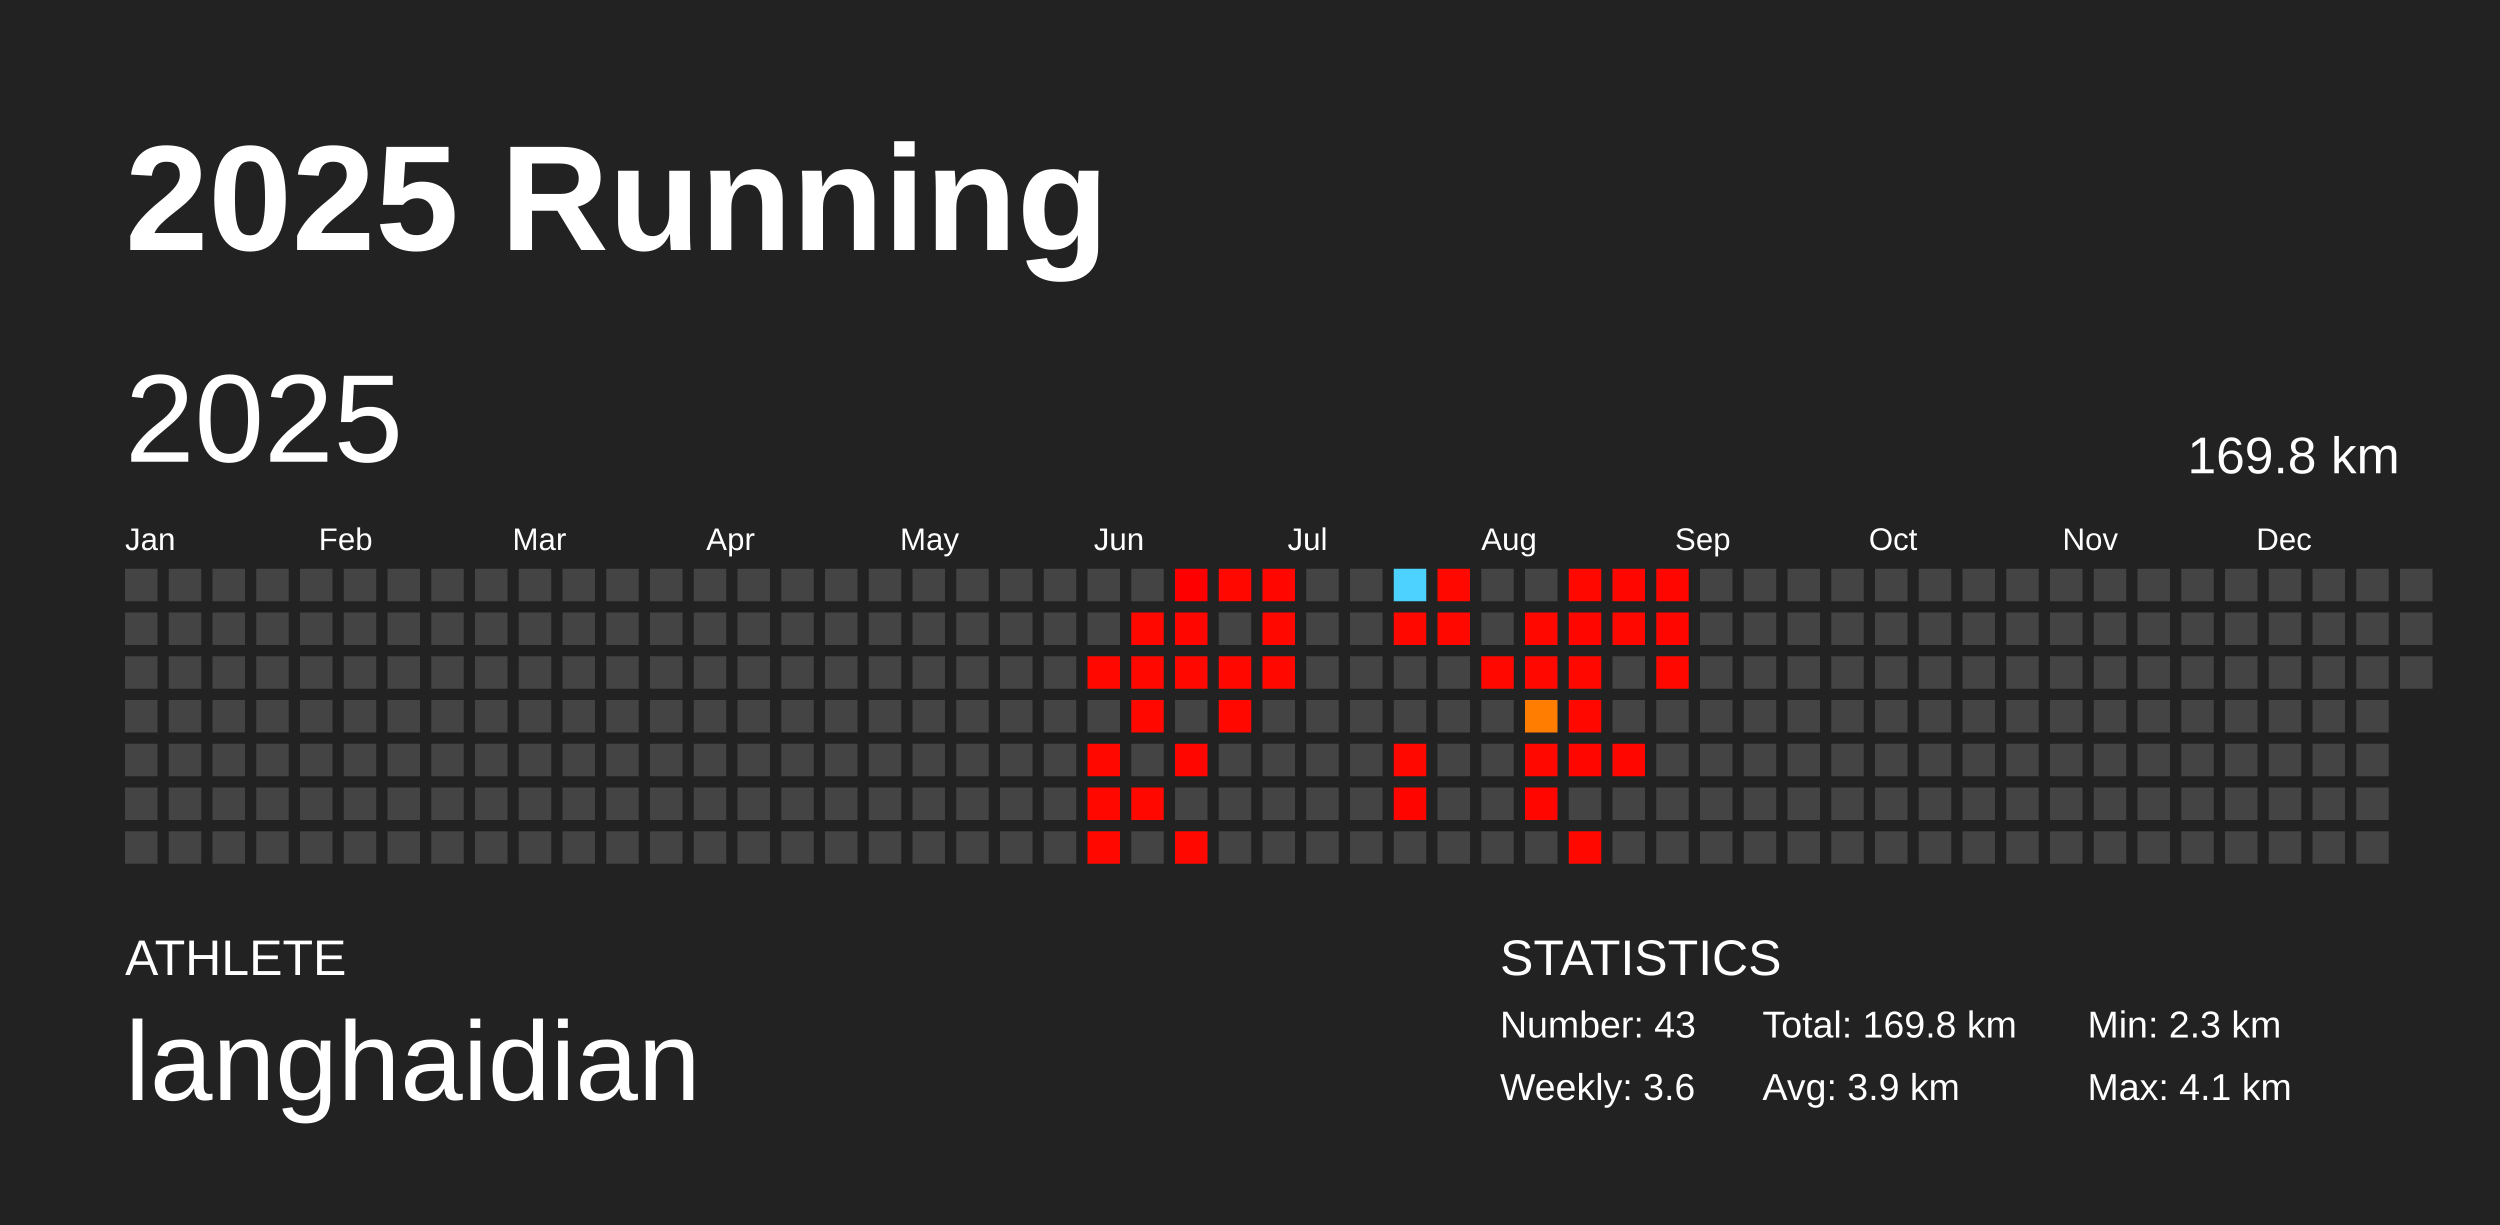
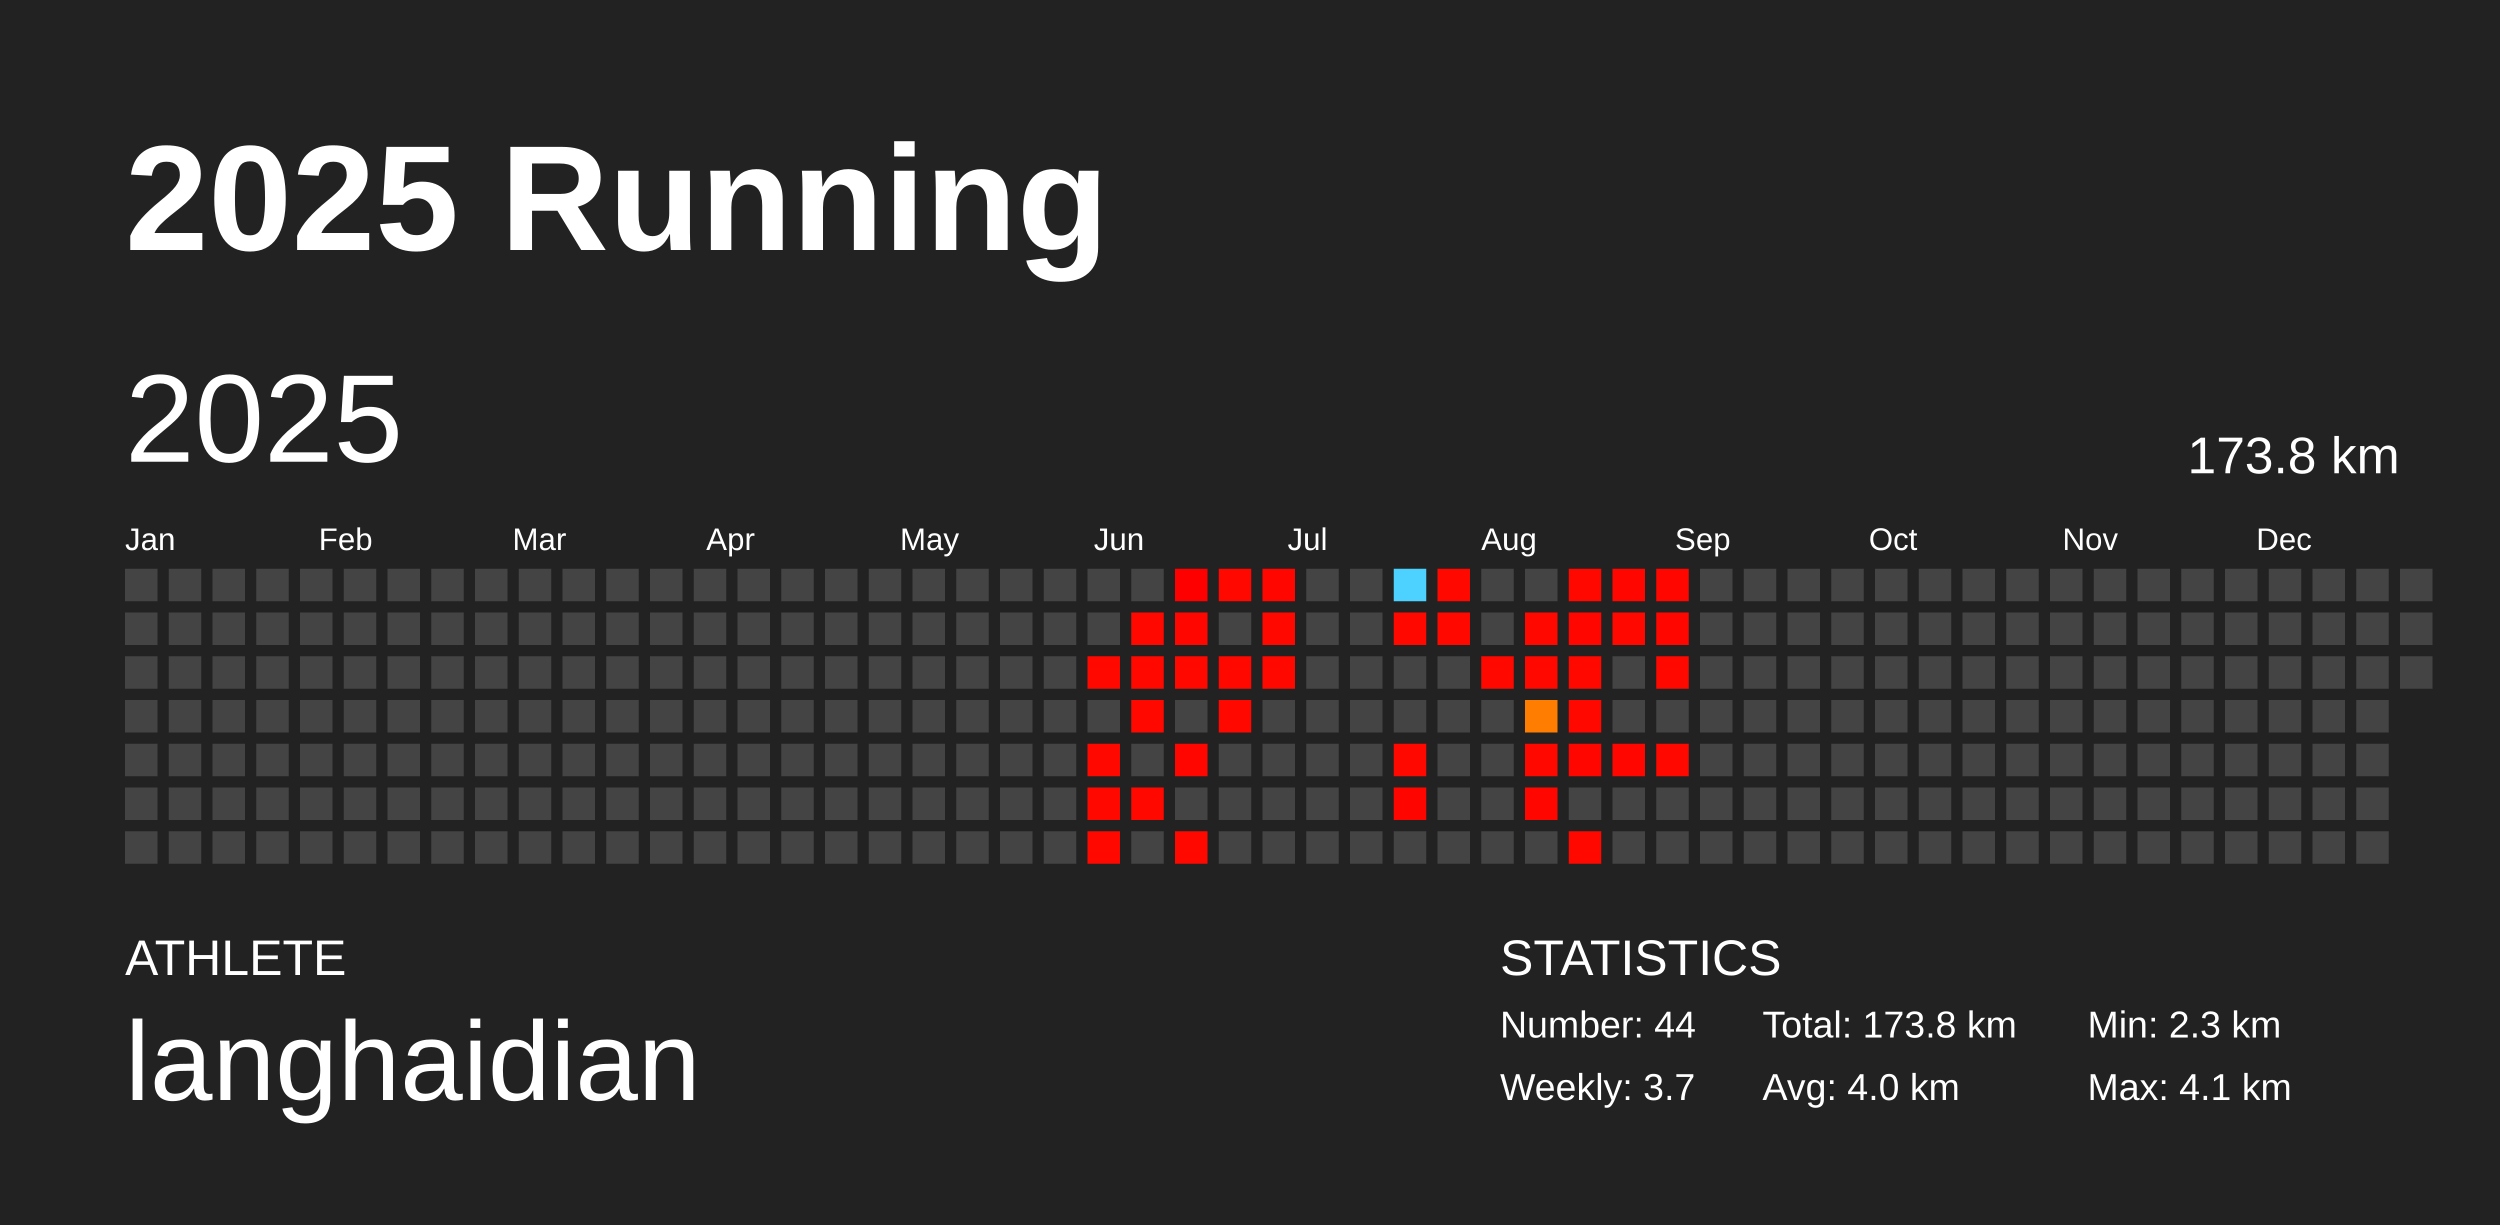
<svg xmlns="http://www.w3.org/2000/svg" baseProfile="full" height="98mm" version="1.1" viewBox="0,0,200,98" width="200mm">
  <defs />
  <rect fill="#222222" height="98" width="200" x="0" y="0" />
  <text fill="#FFFFFF" style="font-size:12px; font-family:Arial; font-weight:bold;" x="10" y="20">2025 Running</text>
  <text fill="#FFFFFF" style="font-size:4px; font-family:Arial" x="10" y="78">ATHLETE</text>
  <text fill="#FFFFFF" style="font-size:9px; font-family:Arial" x="10" y="88">langhaidian</text>
  <text fill="#FFFFFF" style="font-size:4px; font-family:Arial" x="120" y="78">STATISTICS</text>
-   <text fill="#FFFFFF" style="font-size:3px; font-family:Arial" x="120" y="83">Number: 43</text>
-   <text fill="#FFFFFF" style="font-size:3px; font-family:Arial" x="120" y="88">Weekly: 3.6</text>
-   <text fill="#FFFFFF" style="font-size:3px; font-family:Arial" x="141" y="83">Total: 169.8 km</text>
-   <text fill="#FFFFFF" style="font-size:3px; font-family:Arial" x="141" y="88">Avg: 3.9 km</text>
+   <text fill="#FFFFFF" style="font-size:3px; font-family:Arial" x="120" y="83">Number: 44</text>
+   <text fill="#FFFFFF" style="font-size:3px; font-family:Arial" x="120" y="88">Weekly: 3.7</text>
+   <text fill="#FFFFFF" style="font-size:3px; font-family:Arial" x="141" y="83">Total: 173.8 km</text>
+   <text fill="#FFFFFF" style="font-size:3px; font-family:Arial" x="141" y="88">Avg: 4.0 km</text>
  <text fill="#FFFFFF" style="font-size:3px; font-family:Arial" x="167" y="83">Min: 2.3 km</text>
  <text fill="#FFFFFF" style="font-size:3px; font-family:Arial" x="167" y="88">Max: 4.1 km</text>
  <text dominant-baseline="hanging" fill="#FFFFFF" style="font-size:10.0px; font-family:Arial;" x="10" y="30">2025</text>
-   <text dominant-baseline="hanging" fill="#FFFFFF" style="font-size:4.125px; font-family:Arial;" x="175" y="35">169.8 km</text>
+   <text dominant-baseline="hanging" fill="#FFFFFF" style="font-size:4.125px; font-family:Arial;" x="175" y="35">173.8 km</text>
  <text fill="#FFFFFF" style="font-size:2.5px; font-family:Arial" x="10.0" y="44">Jan</text>
  <text fill="#FFFFFF" style="font-size:2.5px; font-family:Arial" x="25.5" y="44">Feb</text>
  <text fill="#FFFFFF" style="font-size:2.5px; font-family:Arial" x="41.0" y="44">Mar</text>
  <text fill="#FFFFFF" style="font-size:2.5px; font-family:Arial" x="56.5" y="44">Apr</text>
  <text fill="#FFFFFF" style="font-size:2.5px; font-family:Arial" x="72.0" y="44">May</text>
  <text fill="#FFFFFF" style="font-size:2.5px; font-family:Arial" x="87.5" y="44">Jun</text>
  <text fill="#FFFFFF" style="font-size:2.5px; font-family:Arial" x="103.0" y="44">Jul</text>
  <text fill="#FFFFFF" style="font-size:2.5px; font-family:Arial" x="118.5" y="44">Aug</text>
  <text fill="#FFFFFF" style="font-size:2.5px; font-family:Arial" x="134.0" y="44">Sep</text>
  <text fill="#FFFFFF" style="font-size:2.5px; font-family:Arial" x="149.5" y="44">Oct</text>
  <text fill="#FFFFFF" style="font-size:2.5px; font-family:Arial" x="165.0" y="44">Nov</text>
  <text fill="#FFFFFF" style="font-size:2.5px; font-family:Arial" x="180.5" y="44">Dec</text>
  <rect fill="#444444" height="2.6" width="2.6" x="10.0" y="45.5" />
  <rect fill="#444444" height="2.6" width="2.6" x="10.0" y="49.0" />
  <rect fill="#444444" height="2.6" width="2.6" x="10.0" y="52.5" />
  <rect fill="#444444" height="2.6" width="2.6" x="10.0" y="56.0" />
  <rect fill="#444444" height="2.6" width="2.6" x="10.0" y="59.5" />
  <rect fill="#444444" height="2.6" width="2.6" x="10.0" y="63.0" />
  <rect fill="#444444" height="2.6" width="2.6" x="10.0" y="66.5" />
  <rect fill="#444444" height="2.6" width="2.6" x="13.5" y="45.5" />
  <rect fill="#444444" height="2.6" width="2.6" x="13.5" y="49.0" />
  <rect fill="#444444" height="2.6" width="2.6" x="13.5" y="52.5" />
  <rect fill="#444444" height="2.6" width="2.6" x="13.5" y="56.0" />
  <rect fill="#444444" height="2.6" width="2.6" x="13.5" y="59.5" />
  <rect fill="#444444" height="2.6" width="2.6" x="13.5" y="63.0" />
  <rect fill="#444444" height="2.6" width="2.6" x="13.5" y="66.5" />
  <rect fill="#444444" height="2.6" width="2.6" x="17.0" y="45.5" />
  <rect fill="#444444" height="2.6" width="2.6" x="17.0" y="49.0" />
  <rect fill="#444444" height="2.6" width="2.6" x="17.0" y="52.5" />
  <rect fill="#444444" height="2.6" width="2.6" x="17.0" y="56.0" />
  <rect fill="#444444" height="2.6" width="2.6" x="17.0" y="59.5" />
  <rect fill="#444444" height="2.6" width="2.6" x="17.0" y="63.0" />
  <rect fill="#444444" height="2.6" width="2.6" x="17.0" y="66.5" />
  <rect fill="#444444" height="2.6" width="2.6" x="20.5" y="45.5" />
  <rect fill="#444444" height="2.6" width="2.6" x="20.5" y="49.0" />
  <rect fill="#444444" height="2.6" width="2.6" x="20.5" y="52.5" />
  <rect fill="#444444" height="2.6" width="2.6" x="20.5" y="56.0" />
  <rect fill="#444444" height="2.6" width="2.6" x="20.5" y="59.5" />
  <rect fill="#444444" height="2.6" width="2.6" x="20.5" y="63.0" />
  <rect fill="#444444" height="2.6" width="2.6" x="20.5" y="66.5" />
  <rect fill="#444444" height="2.6" width="2.6" x="24.0" y="45.5" />
  <rect fill="#444444" height="2.6" width="2.6" x="24.0" y="49.0" />
  <rect fill="#444444" height="2.6" width="2.6" x="24.0" y="52.5" />
  <rect fill="#444444" height="2.6" width="2.6" x="24.0" y="56.0" />
  <rect fill="#444444" height="2.6" width="2.6" x="24.0" y="59.5" />
  <rect fill="#444444" height="2.6" width="2.6" x="24.0" y="63.0" />
  <rect fill="#444444" height="2.6" width="2.6" x="24.0" y="66.5" />
  <rect fill="#444444" height="2.6" width="2.6" x="27.5" y="45.5" />
  <rect fill="#444444" height="2.6" width="2.6" x="27.5" y="49.0" />
  <rect fill="#444444" height="2.6" width="2.6" x="27.5" y="52.5" />
  <rect fill="#444444" height="2.6" width="2.6" x="27.5" y="56.0" />
  <rect fill="#444444" height="2.6" width="2.6" x="27.5" y="59.5" />
  <rect fill="#444444" height="2.6" width="2.6" x="27.5" y="63.0" />
  <rect fill="#444444" height="2.6" width="2.6" x="27.5" y="66.5" />
  <rect fill="#444444" height="2.6" width="2.6" x="31.0" y="45.5" />
  <rect fill="#444444" height="2.6" width="2.6" x="31.0" y="49.0" />
  <rect fill="#444444" height="2.6" width="2.6" x="31.0" y="52.5" />
  <rect fill="#444444" height="2.6" width="2.6" x="31.0" y="56.0" />
  <rect fill="#444444" height="2.6" width="2.6" x="31.0" y="59.5" />
  <rect fill="#444444" height="2.6" width="2.6" x="31.0" y="63.0" />
  <rect fill="#444444" height="2.6" width="2.6" x="31.0" y="66.5" />
  <rect fill="#444444" height="2.6" width="2.6" x="34.5" y="45.5" />
  <rect fill="#444444" height="2.6" width="2.6" x="34.5" y="49.0" />
  <rect fill="#444444" height="2.6" width="2.6" x="34.5" y="52.5" />
  <rect fill="#444444" height="2.6" width="2.6" x="34.5" y="56.0" />
  <rect fill="#444444" height="2.6" width="2.6" x="34.5" y="59.5" />
  <rect fill="#444444" height="2.6" width="2.6" x="34.5" y="63.0" />
  <rect fill="#444444" height="2.6" width="2.6" x="34.5" y="66.5" />
  <rect fill="#444444" height="2.6" width="2.6" x="38.0" y="45.5" />
  <rect fill="#444444" height="2.6" width="2.6" x="38.0" y="49.0" />
  <rect fill="#444444" height="2.6" width="2.6" x="38.0" y="52.5" />
  <rect fill="#444444" height="2.6" width="2.6" x="38.0" y="56.0" />
  <rect fill="#444444" height="2.6" width="2.6" x="38.0" y="59.5" />
  <rect fill="#444444" height="2.6" width="2.6" x="38.0" y="63.0" />
  <rect fill="#444444" height="2.6" width="2.6" x="38.0" y="66.5" />
  <rect fill="#444444" height="2.6" width="2.6" x="41.5" y="45.5" />
  <rect fill="#444444" height="2.6" width="2.6" x="41.5" y="49.0" />
  <rect fill="#444444" height="2.6" width="2.6" x="41.5" y="52.5" />
  <rect fill="#444444" height="2.6" width="2.6" x="41.5" y="56.0" />
  <rect fill="#444444" height="2.6" width="2.6" x="41.5" y="59.5" />
  <rect fill="#444444" height="2.6" width="2.6" x="41.5" y="63.0" />
  <rect fill="#444444" height="2.6" width="2.6" x="41.5" y="66.5" />
  <rect fill="#444444" height="2.6" width="2.6" x="45.0" y="45.5" />
  <rect fill="#444444" height="2.6" width="2.6" x="45.0" y="49.0" />
  <rect fill="#444444" height="2.6" width="2.6" x="45.0" y="52.5" />
  <rect fill="#444444" height="2.6" width="2.6" x="45.0" y="56.0" />
  <rect fill="#444444" height="2.6" width="2.6" x="45.0" y="59.5" />
  <rect fill="#444444" height="2.6" width="2.6" x="45.0" y="63.0" />
  <rect fill="#444444" height="2.6" width="2.6" x="45.0" y="66.5" />
  <rect fill="#444444" height="2.6" width="2.6" x="48.5" y="45.5" />
  <rect fill="#444444" height="2.6" width="2.6" x="48.5" y="49.0" />
  <rect fill="#444444" height="2.6" width="2.6" x="48.5" y="52.5" />
  <rect fill="#444444" height="2.6" width="2.6" x="48.5" y="56.0" />
  <rect fill="#444444" height="2.6" width="2.6" x="48.5" y="59.5" />
  <rect fill="#444444" height="2.6" width="2.6" x="48.5" y="63.0" />
  <rect fill="#444444" height="2.6" width="2.6" x="48.5" y="66.5" />
  <rect fill="#444444" height="2.6" width="2.6" x="52.0" y="45.5" />
  <rect fill="#444444" height="2.6" width="2.6" x="52.0" y="49.0" />
  <rect fill="#444444" height="2.6" width="2.6" x="52.0" y="52.5" />
  <rect fill="#444444" height="2.6" width="2.6" x="52.0" y="56.0" />
  <rect fill="#444444" height="2.6" width="2.6" x="52.0" y="59.5" />
  <rect fill="#444444" height="2.6" width="2.6" x="52.0" y="63.0" />
  <rect fill="#444444" height="2.6" width="2.6" x="52.0" y="66.5" />
  <rect fill="#444444" height="2.6" width="2.6" x="55.5" y="45.5" />
  <rect fill="#444444" height="2.6" width="2.6" x="55.5" y="49.0" />
  <rect fill="#444444" height="2.6" width="2.6" x="55.5" y="52.5" />
  <rect fill="#444444" height="2.6" width="2.6" x="55.5" y="56.0" />
  <rect fill="#444444" height="2.6" width="2.6" x="55.5" y="59.5" />
  <rect fill="#444444" height="2.6" width="2.6" x="55.5" y="63.0" />
  <rect fill="#444444" height="2.6" width="2.6" x="55.5" y="66.5" />
  <rect fill="#444444" height="2.6" width="2.6" x="59.0" y="45.5" />
  <rect fill="#444444" height="2.6" width="2.6" x="59.0" y="49.0" />
  <rect fill="#444444" height="2.6" width="2.6" x="59.0" y="52.5" />
  <rect fill="#444444" height="2.6" width="2.6" x="59.0" y="56.0" />
  <rect fill="#444444" height="2.6" width="2.6" x="59.0" y="59.5" />
  <rect fill="#444444" height="2.6" width="2.6" x="59.0" y="63.0" />
  <rect fill="#444444" height="2.6" width="2.6" x="59.0" y="66.5" />
  <rect fill="#444444" height="2.6" width="2.6" x="62.5" y="45.5" />
  <rect fill="#444444" height="2.6" width="2.6" x="62.5" y="49.0" />
  <rect fill="#444444" height="2.6" width="2.6" x="62.5" y="52.5" />
  <rect fill="#444444" height="2.6" width="2.6" x="62.5" y="56.0" />
  <rect fill="#444444" height="2.6" width="2.6" x="62.5" y="59.5" />
  <rect fill="#444444" height="2.6" width="2.6" x="62.5" y="63.0" />
  <rect fill="#444444" height="2.6" width="2.6" x="62.5" y="66.5" />
  <rect fill="#444444" height="2.6" width="2.6" x="66.0" y="45.5" />
  <rect fill="#444444" height="2.6" width="2.6" x="66.0" y="49.0" />
  <rect fill="#444444" height="2.6" width="2.6" x="66.0" y="52.5" />
  <rect fill="#444444" height="2.6" width="2.6" x="66.0" y="56.0" />
  <rect fill="#444444" height="2.6" width="2.6" x="66.0" y="59.5" />
  <rect fill="#444444" height="2.6" width="2.6" x="66.0" y="63.0" />
  <rect fill="#444444" height="2.6" width="2.6" x="66.0" y="66.5" />
  <rect fill="#444444" height="2.6" width="2.6" x="69.5" y="45.5" />
  <rect fill="#444444" height="2.6" width="2.6" x="69.5" y="49.0" />
  <rect fill="#444444" height="2.6" width="2.6" x="69.5" y="52.5" />
  <rect fill="#444444" height="2.6" width="2.6" x="69.5" y="56.0" />
  <rect fill="#444444" height="2.6" width="2.6" x="69.5" y="59.5" />
  <rect fill="#444444" height="2.6" width="2.6" x="69.5" y="63.0" />
  <rect fill="#444444" height="2.6" width="2.6" x="69.5" y="66.5" />
  <rect fill="#444444" height="2.6" width="2.6" x="73.0" y="45.5" />
  <rect fill="#444444" height="2.6" width="2.6" x="73.0" y="49.0" />
  <rect fill="#444444" height="2.6" width="2.6" x="73.0" y="52.5" />
  <rect fill="#444444" height="2.6" width="2.6" x="73.0" y="56.0" />
  <rect fill="#444444" height="2.6" width="2.6" x="73.0" y="59.5" />
  <rect fill="#444444" height="2.6" width="2.6" x="73.0" y="63.0" />
  <rect fill="#444444" height="2.6" width="2.6" x="73.0" y="66.5" />
  <rect fill="#444444" height="2.6" width="2.6" x="76.5" y="45.5" />
  <rect fill="#444444" height="2.6" width="2.6" x="76.5" y="49.0" />
  <rect fill="#444444" height="2.6" width="2.6" x="76.5" y="52.5" />
  <rect fill="#444444" height="2.6" width="2.6" x="76.5" y="56.0" />
  <rect fill="#444444" height="2.6" width="2.6" x="76.5" y="59.5" />
  <rect fill="#444444" height="2.6" width="2.6" x="76.5" y="63.0" />
  <rect fill="#444444" height="2.6" width="2.6" x="76.5" y="66.5" />
  <rect fill="#444444" height="2.6" width="2.6" x="80.0" y="45.5" />
  <rect fill="#444444" height="2.6" width="2.6" x="80.0" y="49.0" />
  <rect fill="#444444" height="2.6" width="2.6" x="80.0" y="52.5" />
  <rect fill="#444444" height="2.6" width="2.6" x="80.0" y="56.0" />
  <rect fill="#444444" height="2.6" width="2.6" x="80.0" y="59.5" />
  <rect fill="#444444" height="2.6" width="2.6" x="80.0" y="63.0" />
  <rect fill="#444444" height="2.6" width="2.6" x="80.0" y="66.5" />
  <rect fill="#444444" height="2.6" width="2.6" x="83.5" y="45.5" />
  <rect fill="#444444" height="2.6" width="2.6" x="83.5" y="49.0" />
  <rect fill="#444444" height="2.6" width="2.6" x="83.5" y="52.5" />
  <rect fill="#444444" height="2.6" width="2.6" x="83.5" y="56.0" />
  <rect fill="#444444" height="2.6" width="2.6" x="83.5" y="59.5" />
  <rect fill="#444444" height="2.6" width="2.6" x="83.5" y="63.0" />
  <rect fill="#444444" height="2.6" width="2.6" x="83.5" y="66.5" />
  <rect fill="#444444" height="2.6" width="2.6" x="87.0" y="45.5" />
  <rect fill="#444444" height="2.6" width="2.6" x="87.0" y="49.0" />
  <rect fill="#ff0800" height="2.6" width="2.6" x="87.0" y="52.5" />
  <rect fill="#444444" height="2.6" width="2.6" x="87.0" y="56.0" />
  <rect fill="#ff0800" height="2.6" width="2.6" x="87.0" y="59.5" />
  <rect fill="#ff0800" height="2.6" width="2.6" x="87.0" y="63.0" />
  <rect fill="#ff0800" height="2.6" width="2.6" x="87.0" y="66.5" />
  <rect fill="#444444" height="2.6" width="2.6" x="90.5" y="45.5" />
  <rect fill="#ff0800" height="2.6" width="2.6" x="90.5" y="49.0" />
  <rect fill="#ff0800" height="2.6" width="2.6" x="90.5" y="52.5" />
  <rect fill="#ff0800" height="2.6" width="2.6" x="90.5" y="56.0" />
  <rect fill="#444444" height="2.6" width="2.6" x="90.5" y="59.5" />
  <rect fill="#ff0800" height="2.6" width="2.6" x="90.5" y="63.0" />
  <rect fill="#444444" height="2.6" width="2.6" x="90.5" y="66.5" />
  <rect fill="#ff0000" height="2.6" width="2.6" x="94.0" y="45.5" />
  <rect fill="#ff0700" height="2.6" width="2.6" x="94.0" y="49.0" />
  <rect fill="#ff0800" height="2.6" width="2.6" x="94.0" y="52.5" />
  <rect fill="#444444" height="2.6" width="2.6" x="94.0" y="56.0" />
  <rect fill="#ff0700" height="2.6" width="2.6" x="94.0" y="59.5" />
  <rect fill="#444444" height="2.6" width="2.6" x="94.0" y="63.0" />
  <rect fill="#ff0800" height="2.6" width="2.6" x="94.0" y="66.5" />
  <rect fill="#ff0800" height="2.6" width="2.6" x="97.5" y="45.5" />
  <rect fill="#444444" height="2.6" width="2.6" x="97.5" y="49.0" />
  <rect fill="#ff0800" height="2.6" width="2.6" x="97.5" y="52.5" />
  <rect fill="#ff0800" height="2.6" width="2.6" x="97.5" y="56.0" />
  <rect fill="#444444" height="2.6" width="2.6" x="97.5" y="59.5" />
  <rect fill="#444444" height="2.6" width="2.6" x="97.5" y="63.0" />
  <rect fill="#444444" height="2.6" width="2.6" x="97.5" y="66.5" />
  <rect fill="#ff0700" height="2.6" width="2.6" x="101.0" y="45.5" />
  <rect fill="#ff0800" height="2.6" width="2.6" x="101.0" y="49.0" />
  <rect fill="#ff0800" height="2.6" width="2.6" x="101.0" y="52.5" />
  <rect fill="#444444" height="2.6" width="2.6" x="101.0" y="56.0" />
  <rect fill="#444444" height="2.6" width="2.6" x="101.0" y="59.5" />
  <rect fill="#444444" height="2.6" width="2.6" x="101.0" y="63.0" />
  <rect fill="#444444" height="2.6" width="2.6" x="101.0" y="66.5" />
  <rect fill="#444444" height="2.6" width="2.6" x="104.5" y="45.5" />
  <rect fill="#444444" height="2.6" width="2.6" x="104.5" y="49.0" />
  <rect fill="#444444" height="2.6" width="2.6" x="104.5" y="52.5" />
  <rect fill="#444444" height="2.6" width="2.6" x="104.5" y="56.0" />
  <rect fill="#444444" height="2.6" width="2.6" x="104.5" y="59.5" />
  <rect fill="#444444" height="2.6" width="2.6" x="104.5" y="63.0" />
  <rect fill="#444444" height="2.6" width="2.6" x="104.5" y="66.5" />
  <rect fill="#444444" height="2.6" width="2.6" x="108.0" y="45.5" />
  <rect fill="#444444" height="2.6" width="2.6" x="108.0" y="49.0" />
  <rect fill="#444444" height="2.6" width="2.6" x="108.0" y="52.5" />
  <rect fill="#444444" height="2.6" width="2.6" x="108.0" y="56.0" />
  <rect fill="#444444" height="2.6" width="2.6" x="108.0" y="59.5" />
  <rect fill="#444444" height="2.6" width="2.6" x="108.0" y="63.0" />
  <rect fill="#444444" height="2.6" width="2.6" x="108.0" y="66.5" />
  <rect fill="#4dd2ff" height="2.6" width="2.6" x="111.5" y="45.5" />
  <rect fill="#ff0800" height="2.6" width="2.6" x="111.5" y="49.0" />
  <rect fill="#444444" height="2.6" width="2.6" x="111.5" y="52.5" />
  <rect fill="#444444" height="2.6" width="2.6" x="111.5" y="56.0" />
  <rect fill="#ff0800" height="2.6" width="2.6" x="111.5" y="59.5" />
  <rect fill="#ff0500" height="2.6" width="2.6" x="111.5" y="63.0" />
  <rect fill="#444444" height="2.6" width="2.6" x="111.5" y="66.5" />
  <rect fill="#ff0800" height="2.6" width="2.6" x="115.0" y="45.5" />
  <rect fill="#ff0800" height="2.6" width="2.6" x="115.0" y="49.0" />
  <rect fill="#444444" height="2.6" width="2.6" x="115.0" y="52.5" />
  <rect fill="#444444" height="2.6" width="2.6" x="115.0" y="56.0" />
  <rect fill="#444444" height="2.6" width="2.6" x="115.0" y="59.5" />
  <rect fill="#444444" height="2.6" width="2.6" x="115.0" y="63.0" />
  <rect fill="#444444" height="2.6" width="2.6" x="115.0" y="66.5" />
  <rect fill="#444444" height="2.6" width="2.6" x="118.5" y="45.5" />
  <rect fill="#444444" height="2.6" width="2.6" x="118.5" y="49.0" />
  <rect fill="#ff0800" height="2.6" width="2.6" x="118.5" y="52.5" />
  <rect fill="#444444" height="2.6" width="2.6" x="118.5" y="56.0" />
  <rect fill="#444444" height="2.6" width="2.6" x="118.5" y="59.5" />
  <rect fill="#444444" height="2.6" width="2.6" x="118.5" y="63.0" />
  <rect fill="#444444" height="2.6" width="2.6" x="118.5" y="66.5" />
  <rect fill="#444444" height="2.6" width="2.6" x="122.0" y="45.5" />
  <rect fill="#ff0800" height="2.6" width="2.6" x="122.0" y="49.0" />
  <rect fill="#ff0800" height="2.6" width="2.6" x="122.0" y="52.5" />
  <rect fill="#ff7d00" height="2.6" width="2.6" x="122.0" y="56.0" />
  <rect fill="#ff0800" height="2.6" width="2.6" x="122.0" y="59.5" />
  <rect fill="#ff0700" height="2.6" width="2.6" x="122.0" y="63.0" />
  <rect fill="#444444" height="2.6" width="2.6" x="122.0" y="66.5" />
  <rect fill="#ff0800" height="2.6" width="2.6" x="125.5" y="45.5" />
  <rect fill="#ff0700" height="2.6" width="2.6" x="125.5" y="49.0" />
  <rect fill="#ff0800" height="2.6" width="2.6" x="125.5" y="52.5" />
  <rect fill="#ff0800" height="2.6" width="2.6" x="125.5" y="56.0" />
  <rect fill="#ff0700" height="2.6" width="2.6" x="125.5" y="59.5" />
  <rect fill="#444444" height="2.6" width="2.6" x="125.5" y="63.0" />
  <rect fill="#ff0800" height="2.6" width="2.6" x="125.5" y="66.5" />
  <rect fill="#ff0700" height="2.6" width="2.6" x="129.0" y="45.5" />
  <rect fill="#ff0800" height="2.6" width="2.6" x="129.0" y="49.0" />
  <rect fill="#444444" height="2.6" width="2.6" x="129.0" y="52.5" />
  <rect fill="#444444" height="2.6" width="2.6" x="129.0" y="56.0" />
  <rect fill="#ff0700" height="2.6" width="2.6" x="129.0" y="59.5" />
  <rect fill="#444444" height="2.6" width="2.6" x="129.0" y="63.0" />
  <rect fill="#444444" height="2.6" width="2.6" x="129.0" y="66.5" />
  <rect fill="#ff0700" height="2.6" width="2.6" x="132.5" y="45.5" />
  <rect fill="#ff0700" height="2.6" width="2.6" x="132.5" y="49.0" />
  <rect fill="#ff0800" height="2.6" width="2.6" x="132.5" y="52.5" />
  <rect fill="#444444" height="2.6" width="2.6" x="132.5" y="56.0" />
-   <rect fill="#444444" height="2.6" width="2.6" x="132.5" y="59.5" />
+   <rect fill="#ff0800" height="2.6" width="2.6" x="132.5" y="59.5" />
  <rect fill="#444444" height="2.6" width="2.6" x="132.5" y="63.0" />
  <rect fill="#444444" height="2.6" width="2.6" x="132.5" y="66.5" />
  <rect fill="#444444" height="2.6" width="2.6" x="136.0" y="45.5" />
  <rect fill="#444444" height="2.6" width="2.6" x="136.0" y="49.0" />
  <rect fill="#444444" height="2.6" width="2.6" x="136.0" y="52.5" />
  <rect fill="#444444" height="2.6" width="2.6" x="136.0" y="56.0" />
  <rect fill="#444444" height="2.6" width="2.6" x="136.0" y="59.5" />
  <rect fill="#444444" height="2.6" width="2.6" x="136.0" y="63.0" />
  <rect fill="#444444" height="2.6" width="2.6" x="136.0" y="66.5" />
  <rect fill="#444444" height="2.6" width="2.6" x="139.5" y="45.5" />
  <rect fill="#444444" height="2.6" width="2.6" x="139.5" y="49.0" />
  <rect fill="#444444" height="2.6" width="2.6" x="139.5" y="52.5" />
  <rect fill="#444444" height="2.6" width="2.6" x="139.5" y="56.0" />
  <rect fill="#444444" height="2.6" width="2.6" x="139.5" y="59.5" />
  <rect fill="#444444" height="2.6" width="2.6" x="139.5" y="63.0" />
  <rect fill="#444444" height="2.6" width="2.6" x="139.5" y="66.5" />
  <rect fill="#444444" height="2.6" width="2.6" x="143.0" y="45.5" />
  <rect fill="#444444" height="2.6" width="2.6" x="143.0" y="49.0" />
  <rect fill="#444444" height="2.6" width="2.6" x="143.0" y="52.5" />
  <rect fill="#444444" height="2.6" width="2.6" x="143.0" y="56.0" />
  <rect fill="#444444" height="2.6" width="2.6" x="143.0" y="59.5" />
  <rect fill="#444444" height="2.6" width="2.6" x="143.0" y="63.0" />
  <rect fill="#444444" height="2.6" width="2.6" x="143.0" y="66.5" />
  <rect fill="#444444" height="2.6" width="2.6" x="146.5" y="45.5" />
  <rect fill="#444444" height="2.6" width="2.6" x="146.5" y="49.0" />
  <rect fill="#444444" height="2.6" width="2.6" x="146.5" y="52.5" />
  <rect fill="#444444" height="2.6" width="2.6" x="146.5" y="56.0" />
  <rect fill="#444444" height="2.6" width="2.6" x="146.5" y="59.5" />
  <rect fill="#444444" height="2.6" width="2.6" x="146.5" y="63.0" />
  <rect fill="#444444" height="2.6" width="2.6" x="146.5" y="66.5" />
  <rect fill="#444444" height="2.6" width="2.6" x="150.0" y="45.5" />
  <rect fill="#444444" height="2.6" width="2.6" x="150.0" y="49.0" />
  <rect fill="#444444" height="2.6" width="2.6" x="150.0" y="52.5" />
  <rect fill="#444444" height="2.6" width="2.6" x="150.0" y="56.0" />
  <rect fill="#444444" height="2.6" width="2.6" x="150.0" y="59.5" />
  <rect fill="#444444" height="2.6" width="2.6" x="150.0" y="63.0" />
  <rect fill="#444444" height="2.6" width="2.6" x="150.0" y="66.5" />
  <rect fill="#444444" height="2.6" width="2.6" x="153.5" y="45.5" />
  <rect fill="#444444" height="2.6" width="2.6" x="153.5" y="49.0" />
  <rect fill="#444444" height="2.6" width="2.6" x="153.5" y="52.5" />
  <rect fill="#444444" height="2.6" width="2.6" x="153.5" y="56.0" />
  <rect fill="#444444" height="2.6" width="2.6" x="153.5" y="59.5" />
  <rect fill="#444444" height="2.6" width="2.6" x="153.5" y="63.0" />
  <rect fill="#444444" height="2.6" width="2.6" x="153.5" y="66.5" />
  <rect fill="#444444" height="2.6" width="2.6" x="157.0" y="45.5" />
  <rect fill="#444444" height="2.6" width="2.6" x="157.0" y="49.0" />
  <rect fill="#444444" height="2.6" width="2.6" x="157.0" y="52.5" />
  <rect fill="#444444" height="2.6" width="2.6" x="157.0" y="56.0" />
  <rect fill="#444444" height="2.6" width="2.6" x="157.0" y="59.5" />
  <rect fill="#444444" height="2.6" width="2.6" x="157.0" y="63.0" />
  <rect fill="#444444" height="2.6" width="2.6" x="157.0" y="66.5" />
  <rect fill="#444444" height="2.6" width="2.6" x="160.5" y="45.5" />
  <rect fill="#444444" height="2.6" width="2.6" x="160.5" y="49.0" />
  <rect fill="#444444" height="2.6" width="2.6" x="160.5" y="52.5" />
  <rect fill="#444444" height="2.6" width="2.6" x="160.5" y="56.0" />
  <rect fill="#444444" height="2.6" width="2.6" x="160.5" y="59.5" />
  <rect fill="#444444" height="2.6" width="2.6" x="160.5" y="63.0" />
  <rect fill="#444444" height="2.6" width="2.6" x="160.5" y="66.5" />
  <rect fill="#444444" height="2.6" width="2.6" x="164.0" y="45.5" />
  <rect fill="#444444" height="2.6" width="2.6" x="164.0" y="49.0" />
  <rect fill="#444444" height="2.6" width="2.6" x="164.0" y="52.5" />
  <rect fill="#444444" height="2.6" width="2.6" x="164.0" y="56.0" />
  <rect fill="#444444" height="2.6" width="2.6" x="164.0" y="59.5" />
  <rect fill="#444444" height="2.6" width="2.6" x="164.0" y="63.0" />
  <rect fill="#444444" height="2.6" width="2.6" x="164.0" y="66.5" />
  <rect fill="#444444" height="2.6" width="2.6" x="167.5" y="45.5" />
  <rect fill="#444444" height="2.6" width="2.6" x="167.5" y="49.0" />
  <rect fill="#444444" height="2.6" width="2.6" x="167.5" y="52.5" />
  <rect fill="#444444" height="2.6" width="2.6" x="167.5" y="56.0" />
  <rect fill="#444444" height="2.6" width="2.6" x="167.5" y="59.5" />
  <rect fill="#444444" height="2.6" width="2.6" x="167.5" y="63.0" />
  <rect fill="#444444" height="2.6" width="2.6" x="167.5" y="66.5" />
  <rect fill="#444444" height="2.6" width="2.6" x="171.0" y="45.5" />
  <rect fill="#444444" height="2.6" width="2.6" x="171.0" y="49.0" />
  <rect fill="#444444" height="2.6" width="2.6" x="171.0" y="52.5" />
  <rect fill="#444444" height="2.6" width="2.6" x="171.0" y="56.0" />
  <rect fill="#444444" height="2.6" width="2.6" x="171.0" y="59.5" />
  <rect fill="#444444" height="2.6" width="2.6" x="171.0" y="63.0" />
  <rect fill="#444444" height="2.6" width="2.6" x="171.0" y="66.5" />
  <rect fill="#444444" height="2.6" width="2.6" x="174.5" y="45.5" />
  <rect fill="#444444" height="2.6" width="2.6" x="174.5" y="49.0" />
  <rect fill="#444444" height="2.6" width="2.6" x="174.5" y="52.5" />
  <rect fill="#444444" height="2.6" width="2.6" x="174.5" y="56.0" />
  <rect fill="#444444" height="2.6" width="2.6" x="174.5" y="59.5" />
  <rect fill="#444444" height="2.6" width="2.6" x="174.5" y="63.0" />
  <rect fill="#444444" height="2.6" width="2.6" x="174.5" y="66.5" />
  <rect fill="#444444" height="2.6" width="2.6" x="178.0" y="45.5" />
  <rect fill="#444444" height="2.6" width="2.6" x="178.0" y="49.0" />
  <rect fill="#444444" height="2.6" width="2.6" x="178.0" y="52.5" />
  <rect fill="#444444" height="2.6" width="2.6" x="178.0" y="56.0" />
  <rect fill="#444444" height="2.6" width="2.6" x="178.0" y="59.5" />
  <rect fill="#444444" height="2.6" width="2.6" x="178.0" y="63.0" />
  <rect fill="#444444" height="2.6" width="2.6" x="178.0" y="66.5" />
  <rect fill="#444444" height="2.6" width="2.6" x="181.5" y="45.5" />
  <rect fill="#444444" height="2.6" width="2.6" x="181.5" y="49.0" />
  <rect fill="#444444" height="2.6" width="2.6" x="181.5" y="52.5" />
  <rect fill="#444444" height="2.6" width="2.6" x="181.5" y="56.0" />
  <rect fill="#444444" height="2.6" width="2.6" x="181.5" y="59.5" />
  <rect fill="#444444" height="2.6" width="2.6" x="181.5" y="63.0" />
  <rect fill="#444444" height="2.6" width="2.6" x="181.5" y="66.5" />
  <rect fill="#444444" height="2.6" width="2.6" x="185.0" y="45.5" />
  <rect fill="#444444" height="2.6" width="2.6" x="185.0" y="49.0" />
  <rect fill="#444444" height="2.6" width="2.6" x="185.0" y="52.5" />
  <rect fill="#444444" height="2.6" width="2.6" x="185.0" y="56.0" />
  <rect fill="#444444" height="2.6" width="2.6" x="185.0" y="59.5" />
  <rect fill="#444444" height="2.6" width="2.6" x="185.0" y="63.0" />
  <rect fill="#444444" height="2.6" width="2.6" x="185.0" y="66.5" />
  <rect fill="#444444" height="2.6" width="2.6" x="188.5" y="45.5" />
  <rect fill="#444444" height="2.6" width="2.6" x="188.5" y="49.0" />
  <rect fill="#444444" height="2.6" width="2.6" x="188.5" y="52.5" />
  <rect fill="#444444" height="2.6" width="2.6" x="188.5" y="56.0" />
  <rect fill="#444444" height="2.6" width="2.6" x="188.5" y="59.5" />
  <rect fill="#444444" height="2.6" width="2.6" x="188.5" y="63.0" />
  <rect fill="#444444" height="2.6" width="2.6" x="188.5" y="66.5" />
  <rect fill="#444444" height="2.6" width="2.6" x="192.0" y="45.5" />
  <rect fill="#444444" height="2.6" width="2.6" x="192.0" y="49.0" />
  <rect fill="#444444" height="2.6" width="2.6" x="192.0" y="52.5" />
</svg>
